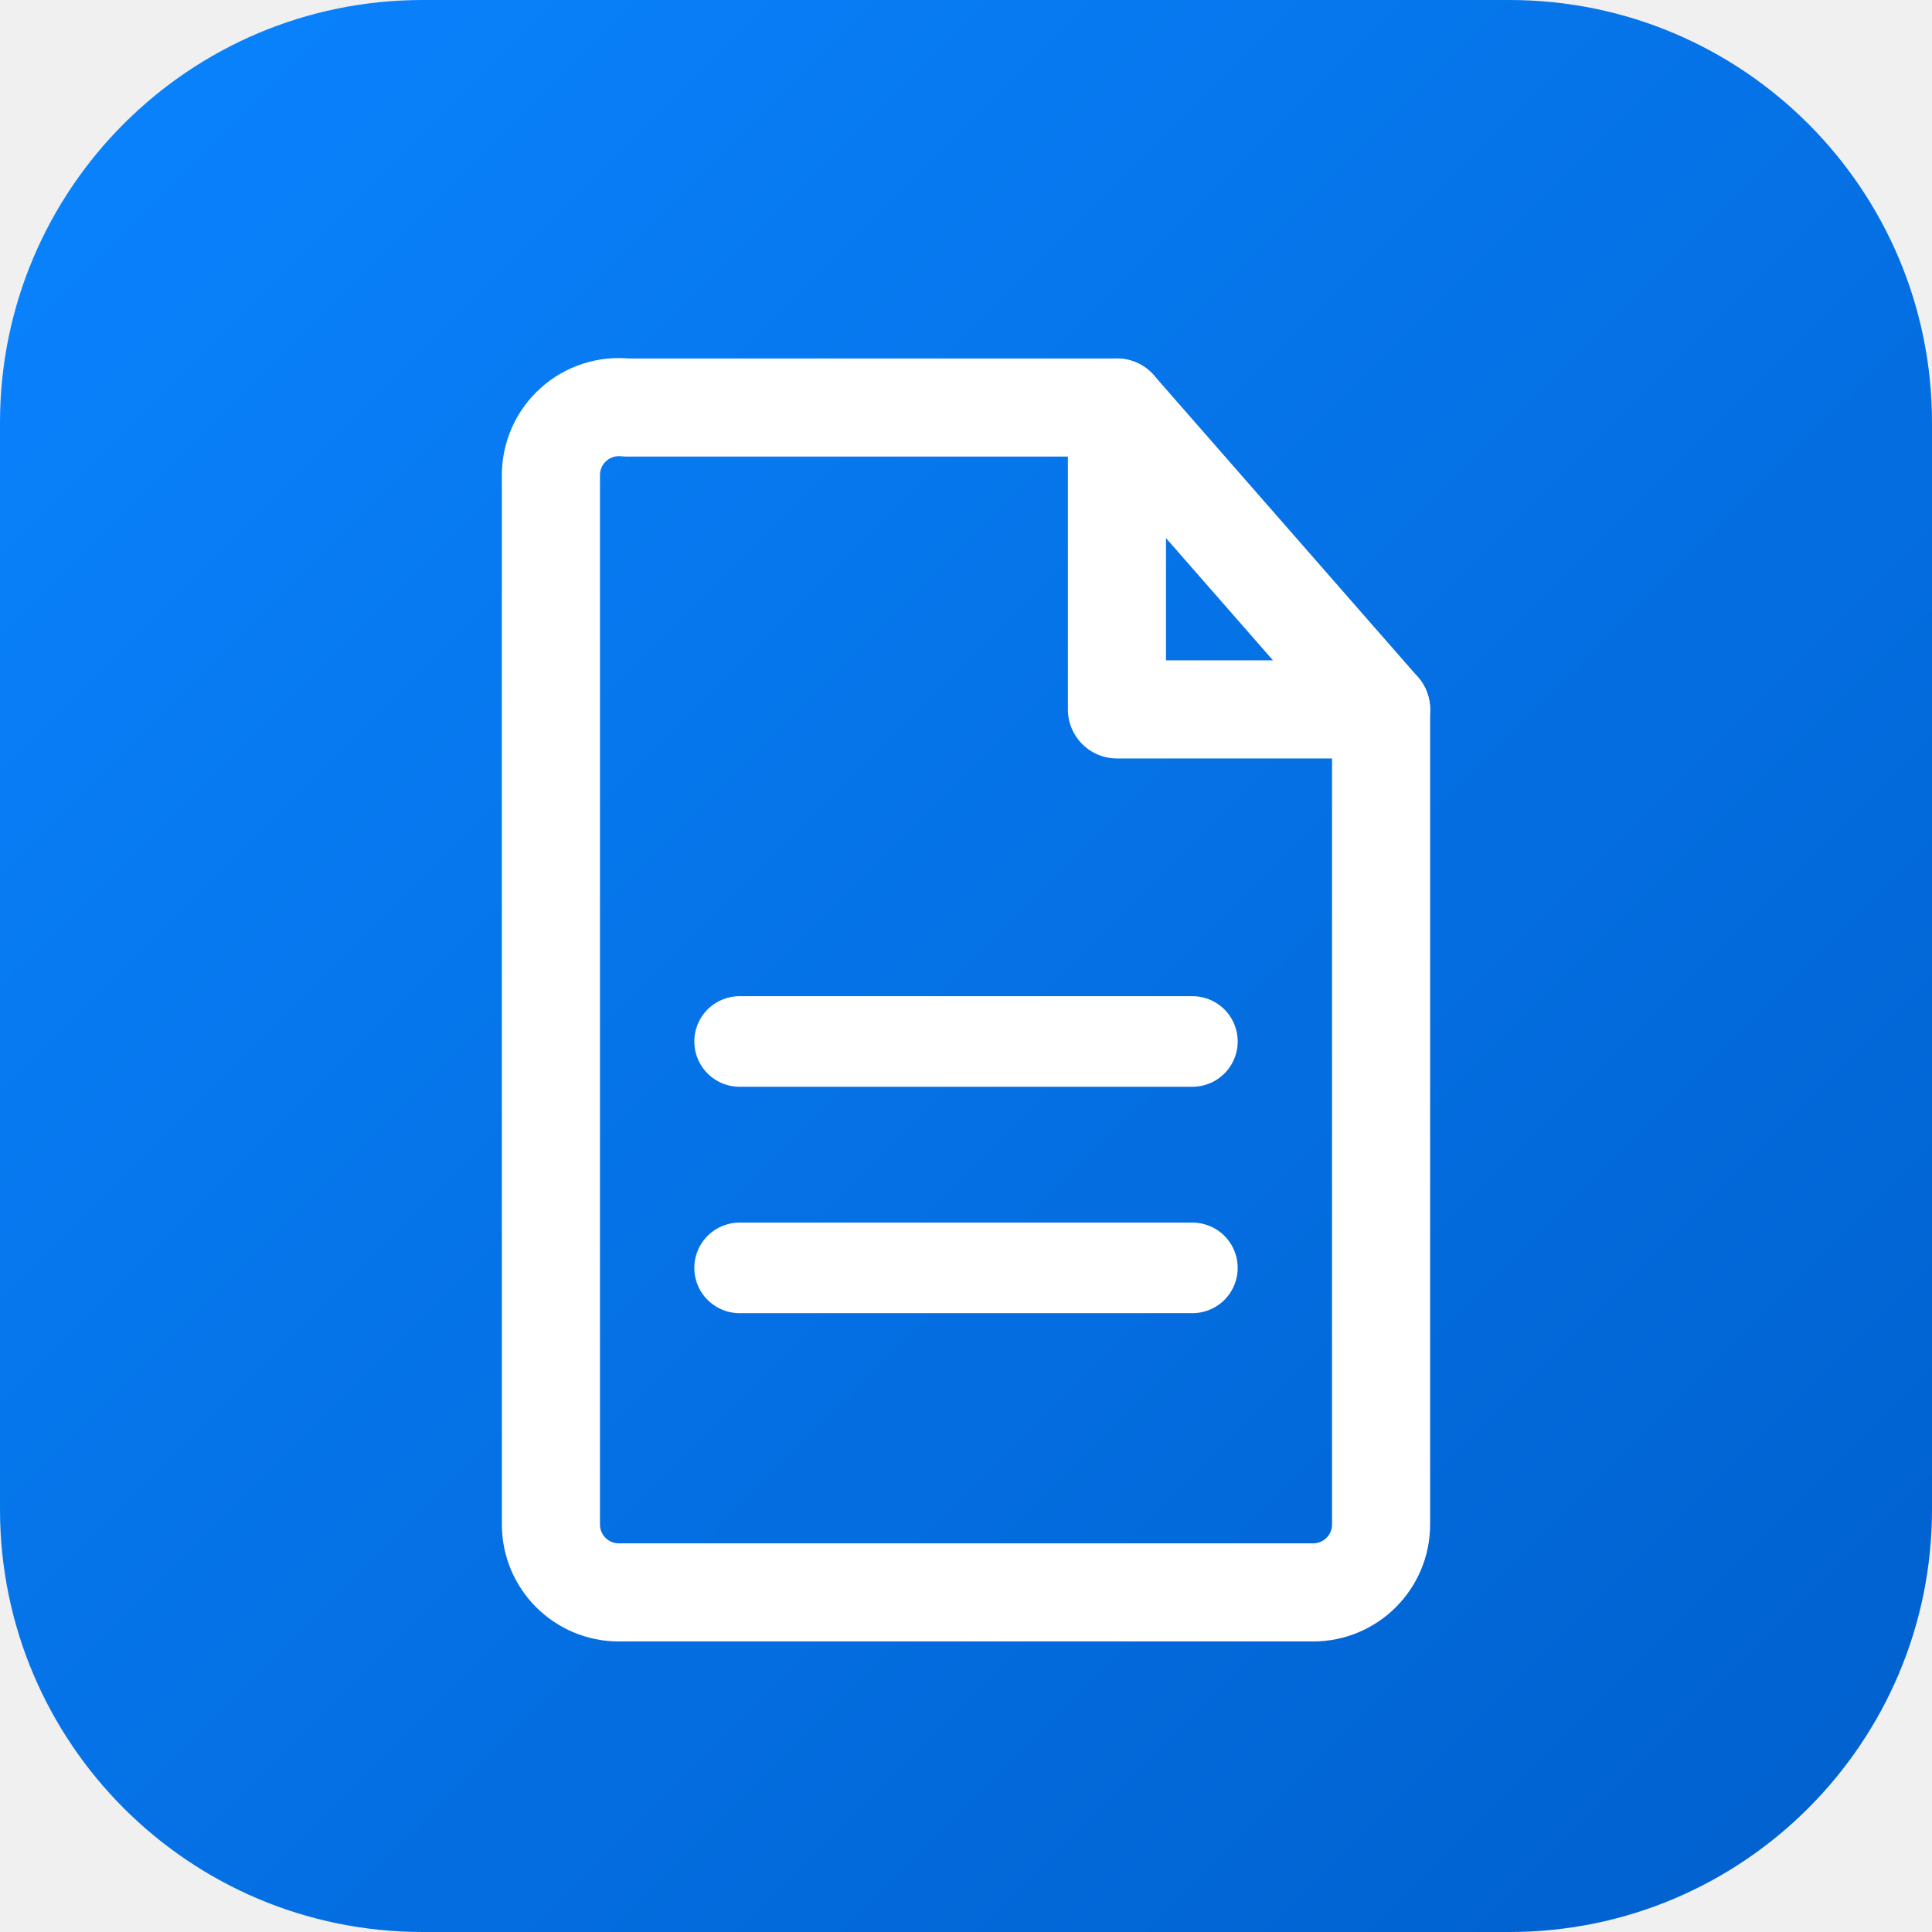
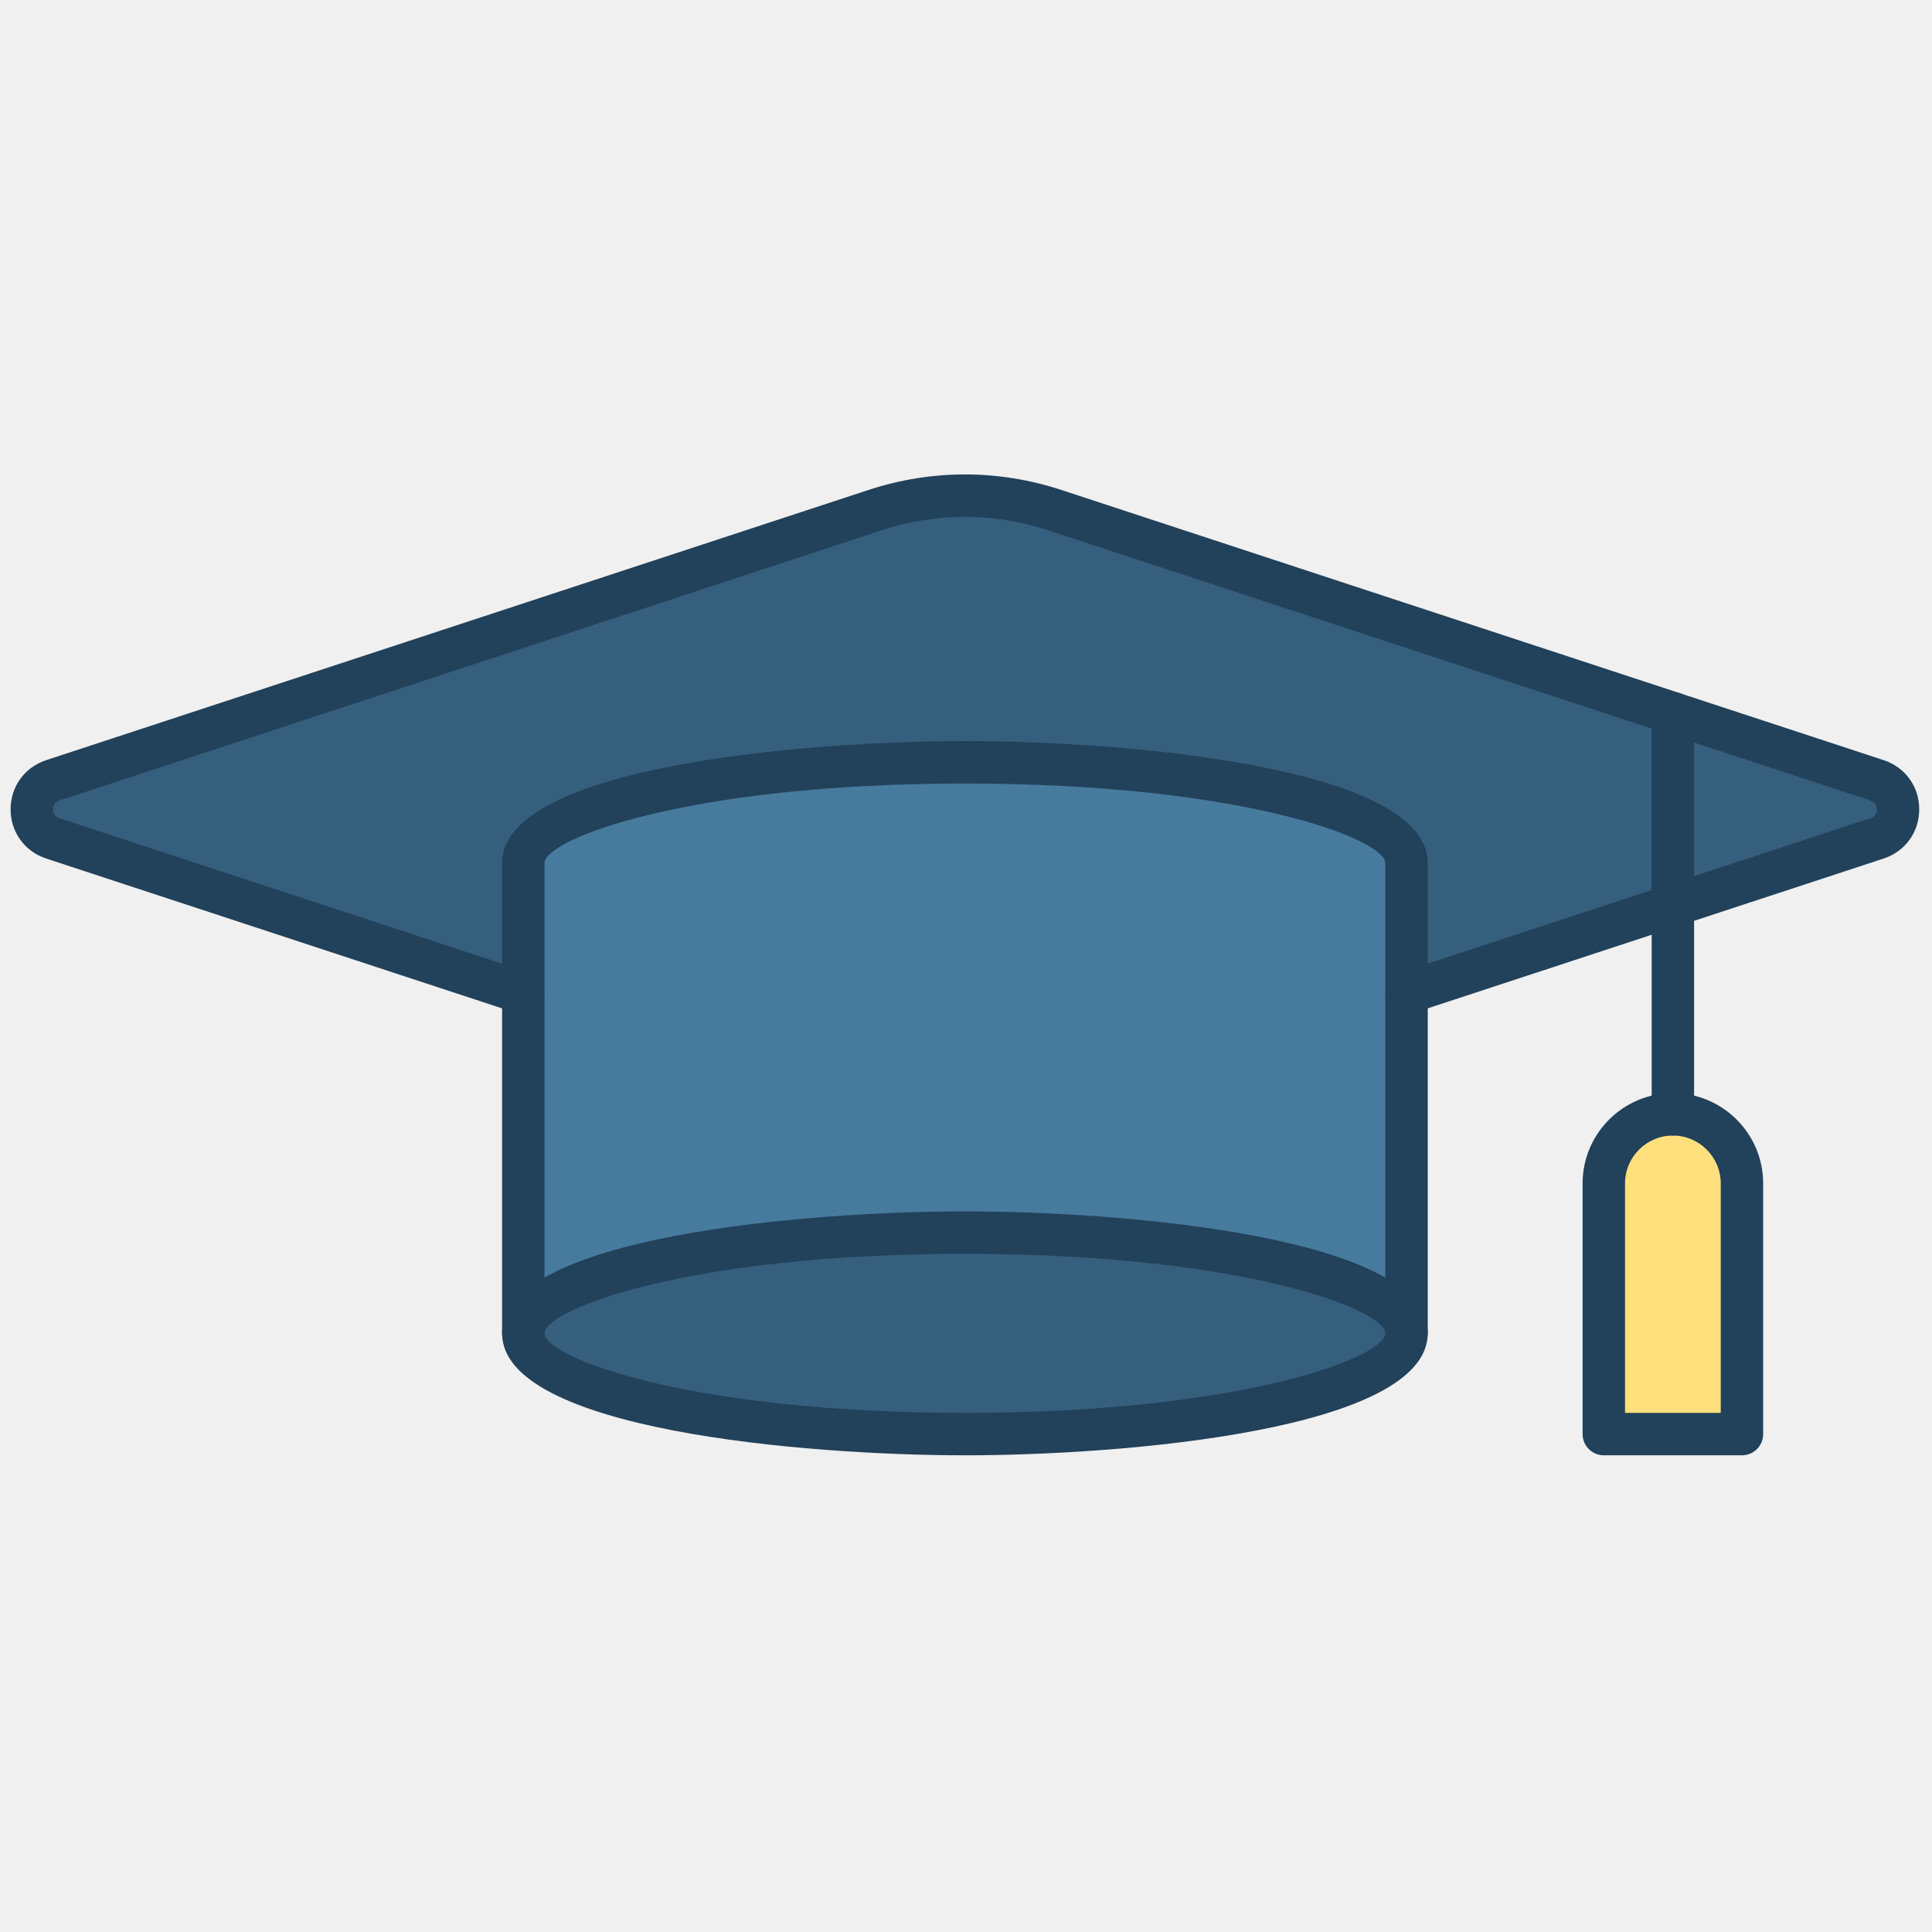
- <svg xmlns="http://www.w3.org/2000/svg" viewBox="0 0 512 512">
-   <defs>
-     <linearGradient id="bg" x1="0%" y1="0%" x2="100%" y2="100%">
-       <stop offset="0%" stop-color="#0A84FF" />
-       <stop offset="100%" stop-color="#005FCC" />
-     </linearGradient>
-   </defs>
-   <rect width="512" height="512" rx="112" fill="url(#bg)" />
-   <g transform="translate(256,256)" fill="none" stroke="white" stroke-linecap="round" stroke-linejoin="round">
-     <path stroke-width="26" d="M-90-148 H40 L110-68 V148 A18 18 0 0 1 92 166 H-92 A18 18 0 0 1-110 148 V-130 A18 18 0 0 1-90-148Z" />
-     <polyline stroke-width="26" points="40,-148 40,-68 110,-68" />
-     <line stroke-width="24" x1="-60" y1="20" x2="60" y2="20" />
-     <line stroke-width="24" x1="-60" y1="80" x2="60" y2="80" />
+ <svg xmlns="http://www.w3.org/2000/svg" version="1.1" width="256" height="256" viewBox="0 0 256 256" xml:space="preserve">
+   <g style="stroke: none; stroke-width: 0; stroke-dasharray: none; stroke-linecap: butt; stroke-linejoin: miter; stroke-miterlimit: 10; fill: none; fill-rule: nonzero; opacity: 1;" transform="translate(1.406593 1.406593) scale(2.81 2.81)">
+     <path d="M 81.641 67.124 h -6.514 V 55.303 c 0 -1.799 1.458 -3.257 3.257 -3.257 h 0 c 1.799 0 3.257 1.458 3.257 3.257 V 67.124 z" style="stroke: none; stroke-width: 1; stroke-dasharray: none; stroke-linecap: butt; stroke-linejoin: miter; stroke-miterlimit: 10; fill: rgb(255,224,125); fill-rule: nonzero; opacity: 1;" transform=" matrix(1 0 0 1 0 0) " stroke-linecap="round" />
+     <path d="M 65.825 46.323 l 2.874 -0.944 l 19.309 -6.344 c 1.324 -0.435 1.324 -2.308 0 -2.743 l -38.77 -12.739 c -2.752 -0.904 -5.722 -0.904 -8.474 0 L 1.993 36.292 c -1.324 0.435 -1.324 2.308 0 2.743 l 19.24 6.322 l 2.943 0.967 L 65.825 46.323 z" style="stroke: none; stroke-width: 1; stroke-dasharray: none; stroke-linecap: butt; stroke-linejoin: miter; stroke-miterlimit: 10; fill: rgb(54,94,125); fill-rule: nonzero; opacity: 1;" transform=" matrix(1 0 0 1 0 0) " stroke-linecap="round" />
+     <path d="M 65.825 62.373 V 40.197 c 0 -2.624 -9.324 -4.751 -20.825 -4.751 s -20.825 2.127 -20.825 4.751 v 6.126 v 16.05" style="stroke: none; stroke-width: 1; stroke-dasharray: none; stroke-linecap: butt; stroke-linejoin: miter; stroke-miterlimit: 10; fill: rgb(71,123,158); fill-rule: nonzero; opacity: 1;" transform=" matrix(1 0 0 1 0 0) " stroke-linecap="round" />
+     <ellipse cx="45.005" cy="62.371" rx="20.825" ry="4.751" style="stroke: none; stroke-width: 1; stroke-dasharray: none; stroke-linecap: butt; stroke-linejoin: miter; stroke-miterlimit: 10; fill: rgb(54,94,125); fill-rule: nonzero; opacity: 1;" transform=" matrix(1 0 0 1 0 0) " />
+     <path d="M 78.384 53.046 c -0.553 0 -1 -0.447 -1 -1 V 33.13 c 0 -0.552 0.447 -1 1 -1 s 1 0.448 1 1 v 18.916 C 79.384 52.599 78.937 53.046 78.384 53.046 z" style="stroke: none; stroke-width: 1; stroke-dasharray: none; stroke-linecap: butt; stroke-linejoin: miter; stroke-miterlimit: 10; fill: rgb(34,65,90); fill-rule: nonzero; opacity: 1;" transform=" matrix(1 0 0 1 0 0) " stroke-linecap="round" />
+     <path d="M 65.824 63.373 c -0.553 0 -1 -0.447 -1 -1 V 40.197 c 0 -1.122 -6.745 -3.751 -19.824 -3.751 c -13.08 0 -19.825 2.629 -19.825 3.751 v 22.176 c 0 0.553 -0.448 1 -1 1 s -1 -0.447 -1 -1 V 40.197 c 0 -4.549 14.276 -5.751 21.825 -5.751 s 21.824 1.202 21.824 5.751 v 22.176 C 66.824 62.926 66.377 63.373 65.824 63.373 z" style="stroke: none; stroke-width: 1; stroke-dasharray: none; stroke-linecap: butt; stroke-linejoin: miter; stroke-miterlimit: 10; fill: rgb(34,65,90); fill-rule: nonzero; opacity: 1;" transform=" matrix(1 0 0 1 0 0) " stroke-linecap="round" />
+     <path d="M 45 68.124 c -7.549 0 -21.825 -1.202 -21.825 -5.751 S 37.451 56.622 45 56.622 s 21.824 1.202 21.824 5.751 S 52.549 68.124 45 68.124 z M 45 58.622 c -13.08 0 -19.825 2.629 -19.825 3.751 S 31.92 66.124 45 66.124 c 13.079 0 19.824 -2.629 19.824 -3.751 S 58.079 58.622 45 58.622 z" style="stroke: none; stroke-width: 1; stroke-dasharray: none; stroke-linecap: butt; stroke-linejoin: miter; stroke-miterlimit: 10; fill: rgb(34,65,90); fill-rule: nonzero; opacity: 1;" transform=" matrix(1 0 0 1 0 0) " stroke-linecap="round" />
+     <path d="M 81.641 68.124 h -6.514 c -0.553 0 -1 -0.447 -1 -1 V 55.303 c 0 -2.348 1.909 -4.257 4.257 -4.257 s 4.257 1.909 4.257 4.257 v 11.821 C 82.641 67.677 82.193 68.124 81.641 68.124 z M 76.127 66.124 h 4.514 V 55.303 c 0 -1.244 -1.013 -2.257 -2.257 -2.257 s -2.257 1.013 -2.257 2.257 V 66.124 z" style="stroke: none; stroke-width: 1; stroke-dasharray: none; stroke-linecap: butt; stroke-linejoin: miter; stroke-miterlimit: 10; fill: rgb(34,65,90); fill-rule: nonzero; opacity: 1;" transform=" matrix(1 0 0 1 0 0) " stroke-linecap="round" />
+     <path d="M 65.824 47.323 c -0.421 0 -0.812 -0.267 -0.95 -0.688 c -0.172 -0.525 0.113 -1.09 0.638 -1.263 l 22.183 -7.289 C 87.96 37.998 88 37.783 88 37.664 s -0.04 -0.334 -0.305 -0.421 L 48.925 24.504 c -2.567 -0.844 -5.283 -0.844 -7.85 0 L 2.305 37.243 C 2.04 37.33 2 37.544 2 37.664 s 0.04 0.334 0.305 0.421 l 22.183 7.289 c 0.525 0.172 0.811 0.737 0.638 1.263 c -0.172 0.524 -0.737 0.81 -1.262 0.638 L 1.681 39.985 C 0.66 39.649 0 38.738 0 37.664 s 0.66 -1.986 1.681 -2.321 l 38.77 -12.739 c 2.976 -0.977 6.123 -0.977 9.099 0 l 38.77 12.739 C 89.34 35.678 90 36.589 90 37.664 s -0.66 1.986 -1.682 2.321 l -22.182 7.289 C 66.033 47.308 65.928 47.323 65.824 47.323 z" style="stroke: none; stroke-width: 1; stroke-dasharray: none; stroke-linecap: butt; stroke-linejoin: miter; stroke-miterlimit: 10; fill: rgb(34,65,90); fill-rule: nonzero; opacity: 1;" transform=" matrix(1 0 0 1 0 0) " stroke-linecap="round" />
  </g>
</svg>
